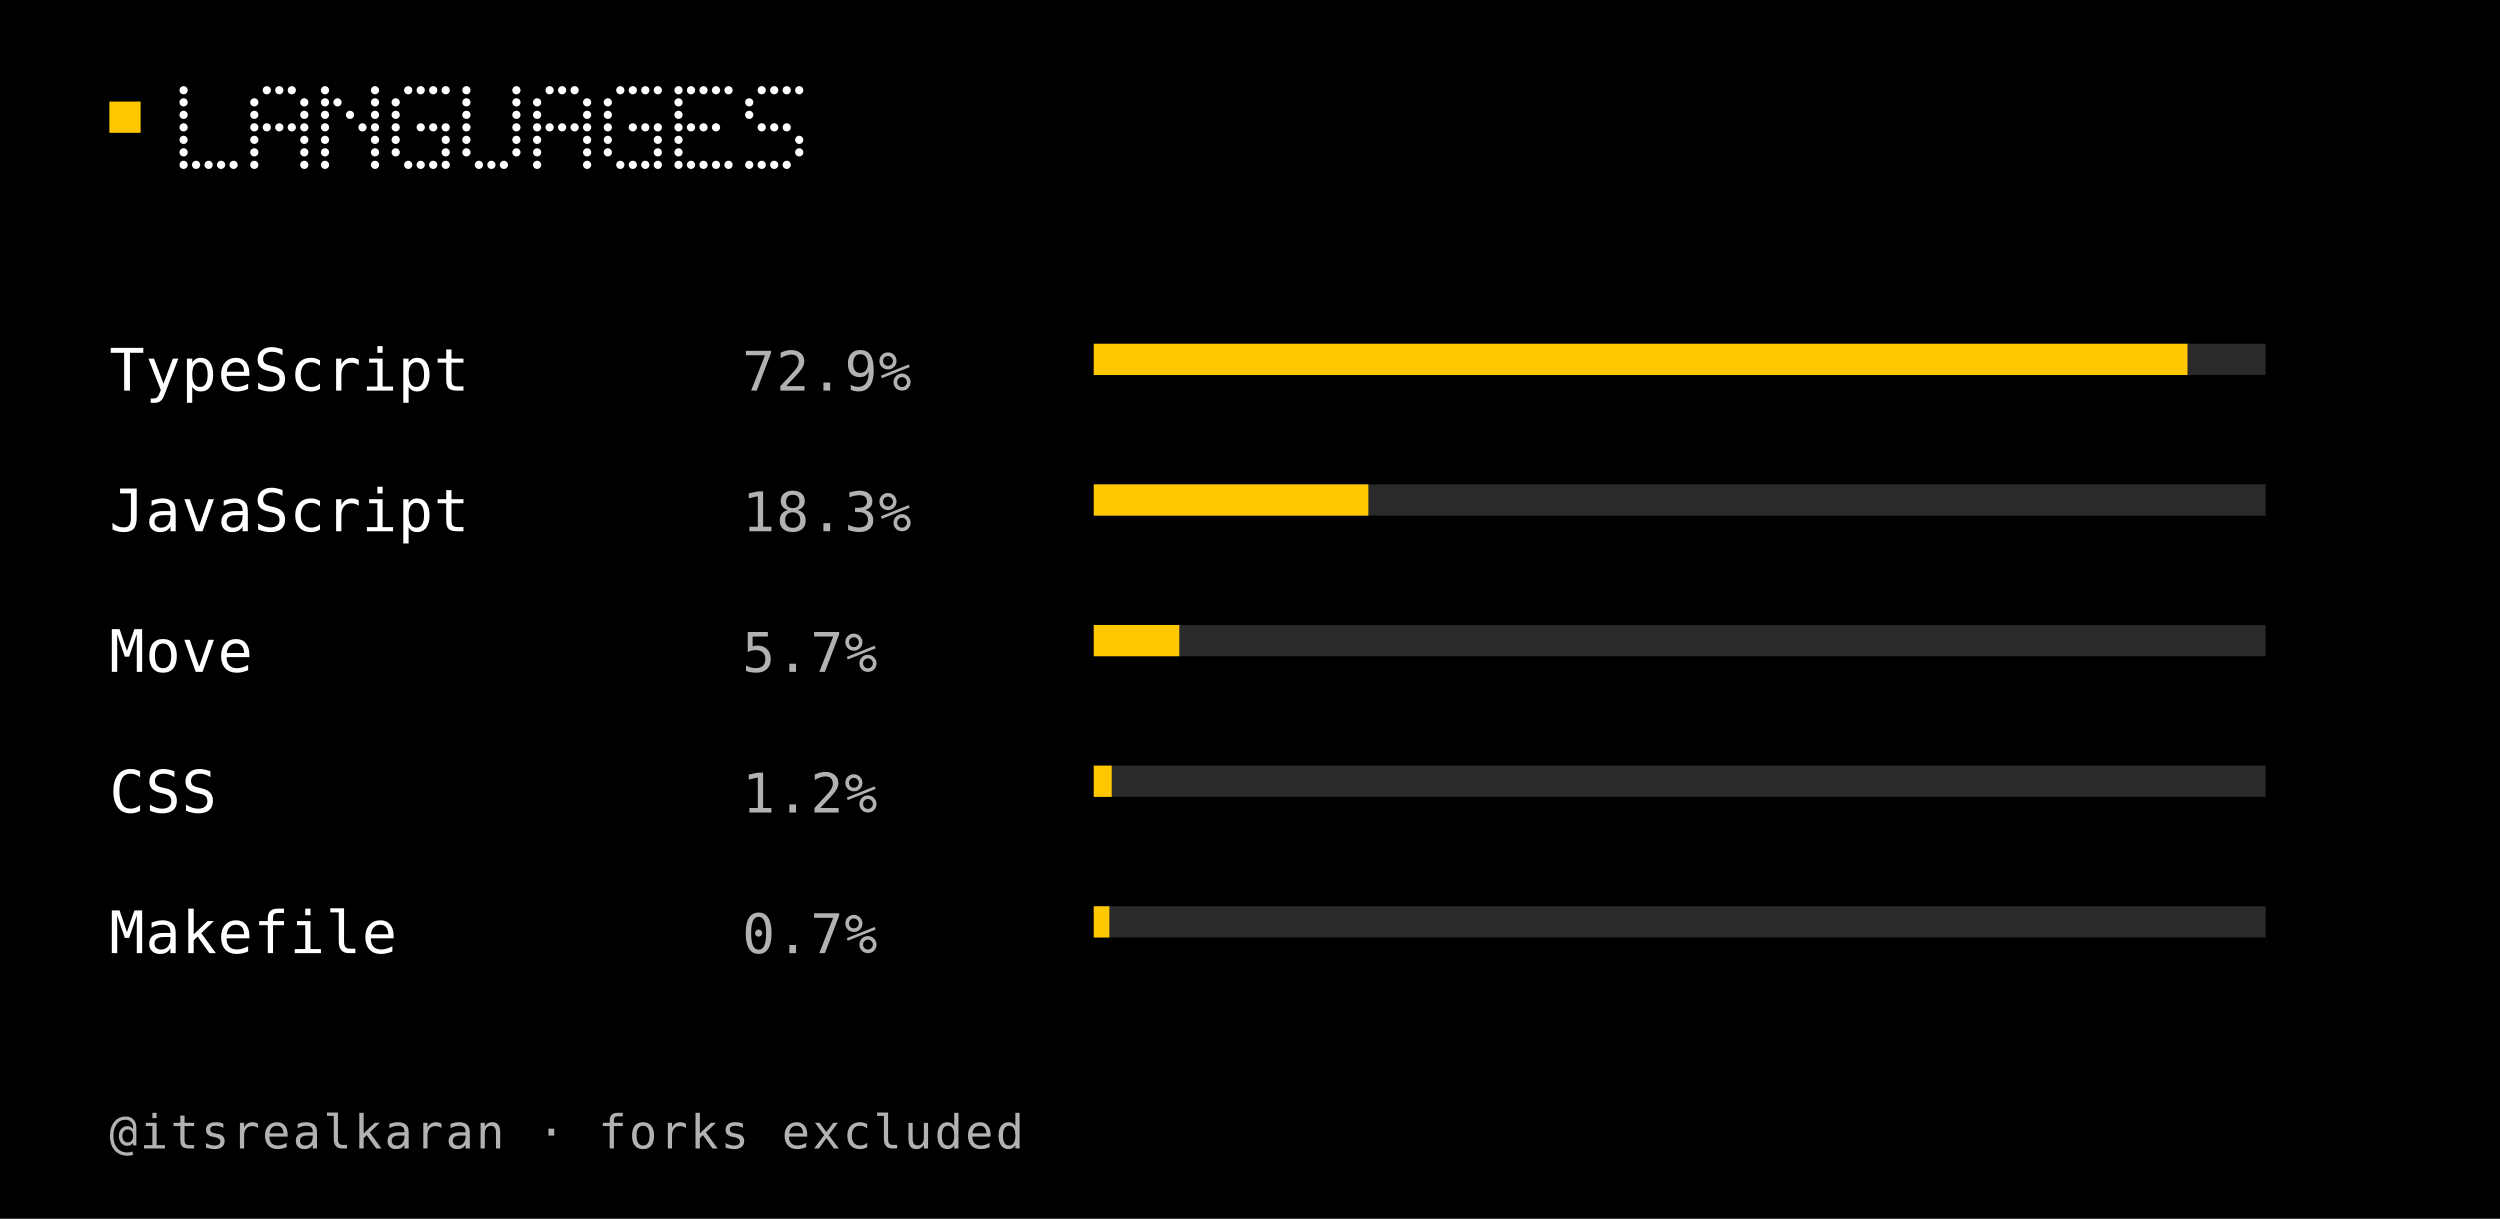
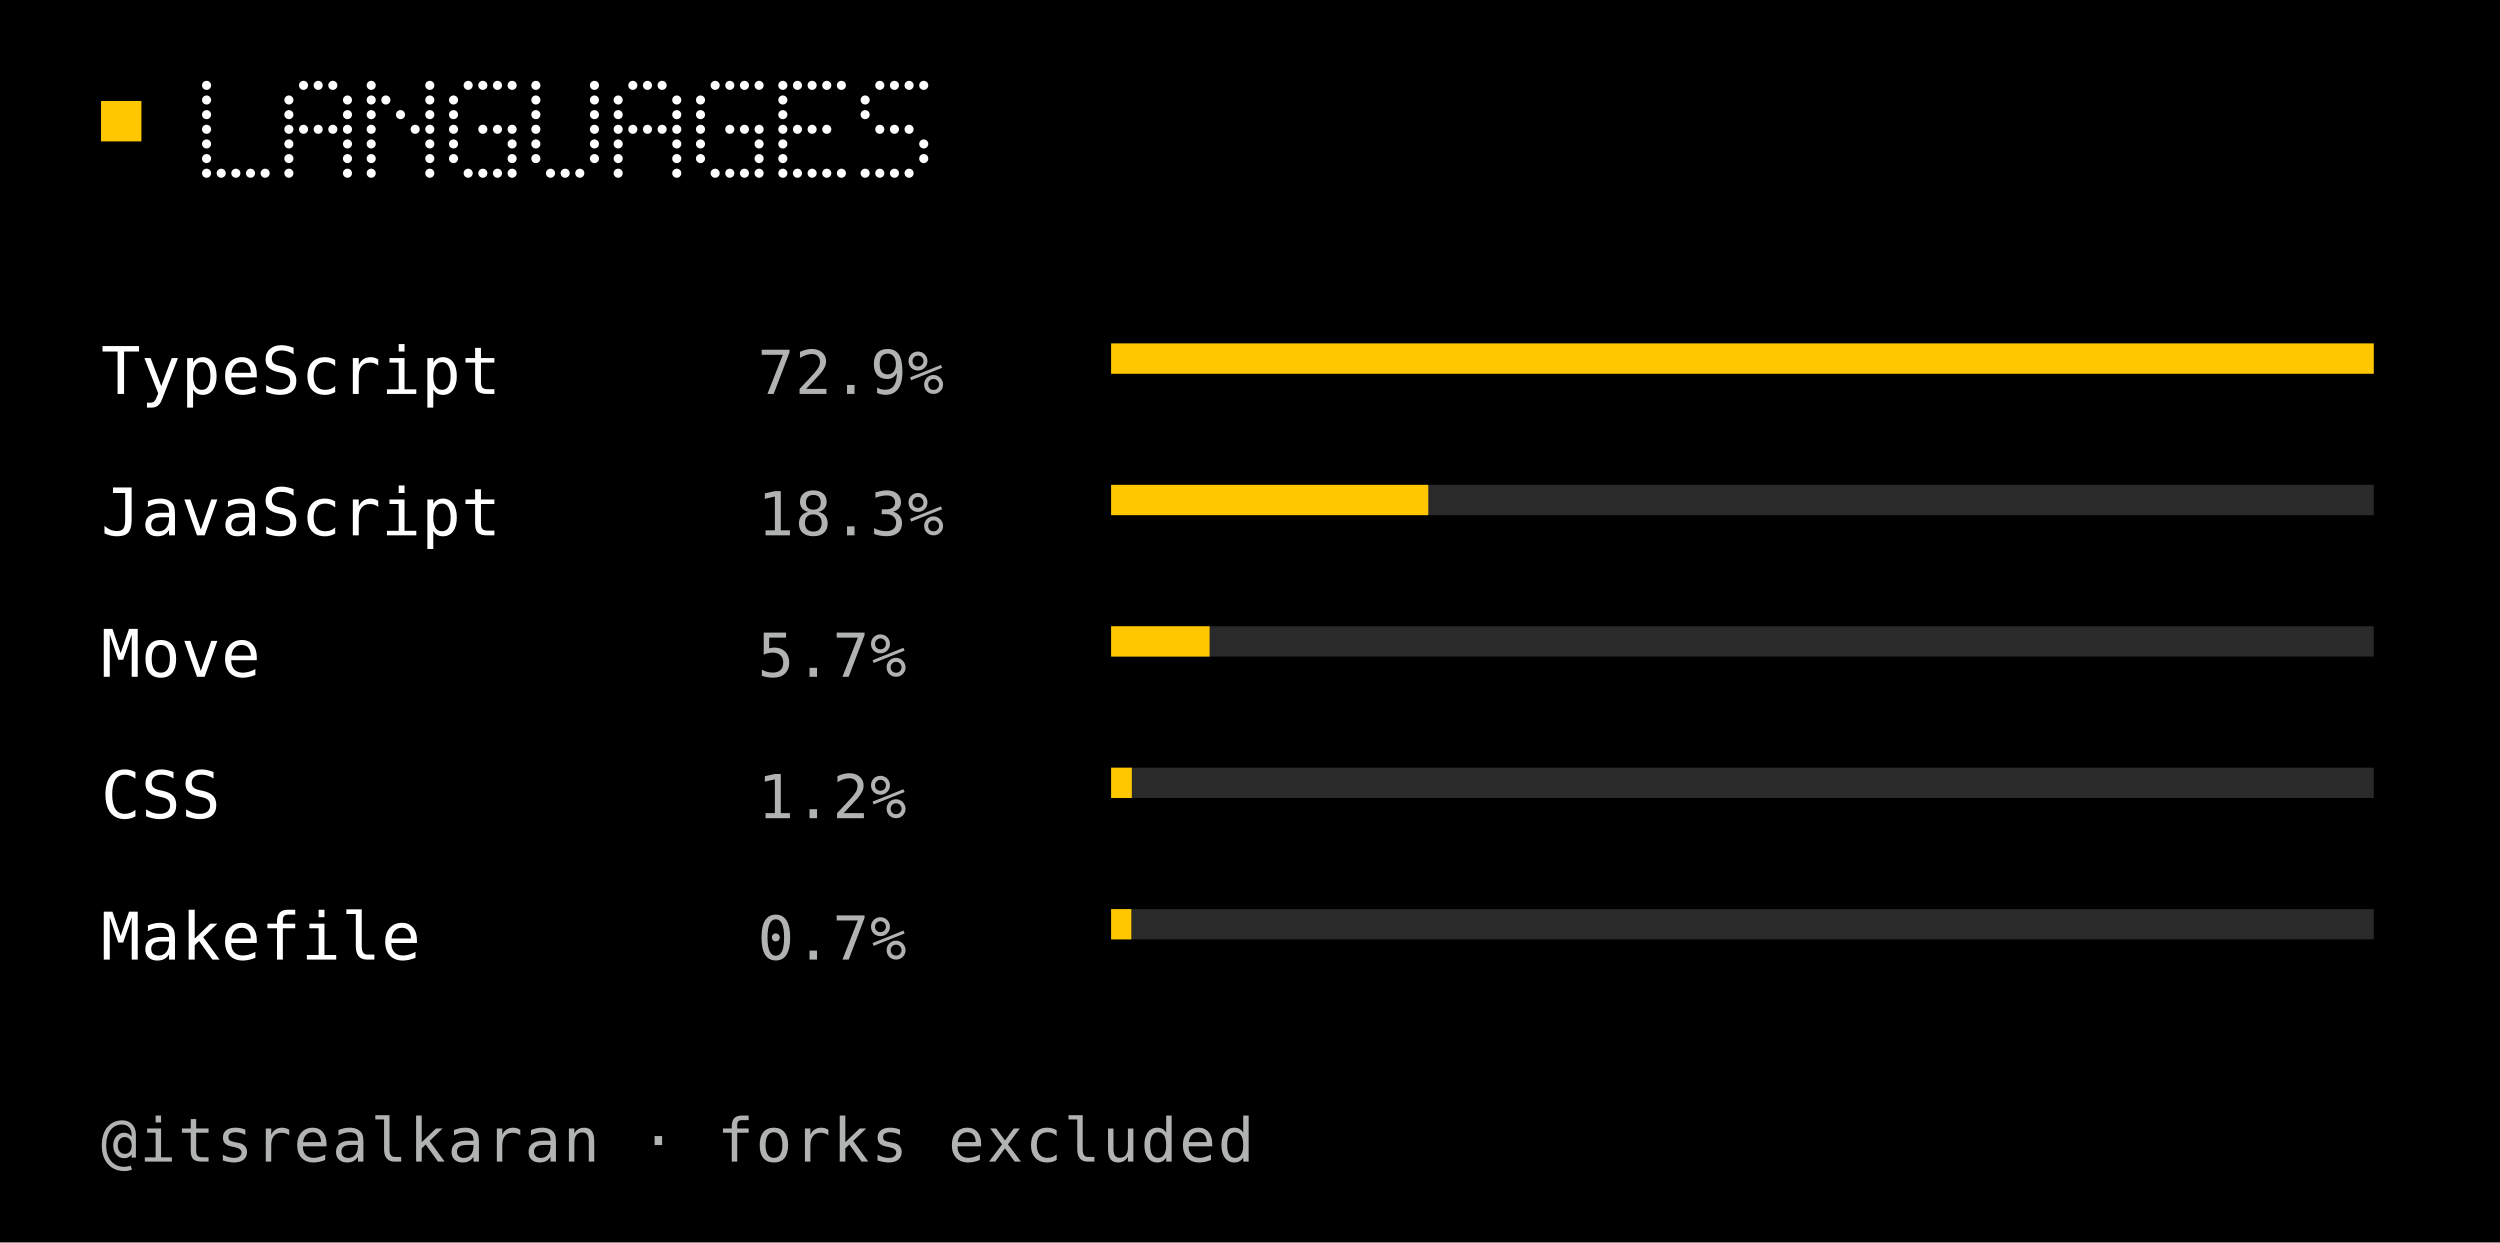
- <svg xmlns="http://www.w3.org/2000/svg" width="640" height="312" viewBox="0 0 640 312" role="img">
-   <rect width="640" height="312" fill="#000000" />
-   <rect x="28" y="26" width="8" height="8" fill="#FFC700" />
-   <circle cx="47.0" cy="23.1" r="1.05" fill="#FFFFFF" />
-   <circle cx="47.0" cy="26.2" r="1.05" fill="#FFFFFF" />
-   <circle cx="47.0" cy="29.4" r="1.05" fill="#FFFFFF" />
-   <circle cx="47.0" cy="32.6" r="1.05" fill="#FFFFFF" />
-   <circle cx="47.0" cy="35.8" r="1.05" fill="#FFFFFF" />
-   <circle cx="47.0" cy="39.0" r="1.05" fill="#FFFFFF" />
-   <circle cx="47.0" cy="42.2" r="1.05" fill="#FFFFFF" />
-   <circle cx="50.2" cy="42.2" r="1.05" fill="#FFFFFF" />
-   <circle cx="53.4" cy="42.2" r="1.05" fill="#FFFFFF" />
-   <circle cx="56.6" cy="42.2" r="1.05" fill="#FFFFFF" />
-   <circle cx="59.8" cy="42.2" r="1.05" fill="#FFFFFF" />
-   <circle cx="68.3" cy="23.1" r="1.05" fill="#FFFFFF" />
-   <circle cx="71.5" cy="23.1" r="1.05" fill="#FFFFFF" />
-   <circle cx="74.7" cy="23.1" r="1.05" fill="#FFFFFF" />
-   <circle cx="65.1" cy="26.2" r="1.05" fill="#FFFFFF" />
-   <circle cx="77.9" cy="26.2" r="1.05" fill="#FFFFFF" />
-   <circle cx="65.1" cy="29.4" r="1.05" fill="#FFFFFF" />
-   <circle cx="77.9" cy="29.4" r="1.05" fill="#FFFFFF" />
-   <circle cx="65.1" cy="32.6" r="1.05" fill="#FFFFFF" />
-   <circle cx="68.3" cy="32.6" r="1.05" fill="#FFFFFF" />
-   <circle cx="71.5" cy="32.6" r="1.05" fill="#FFFFFF" />
-   <circle cx="74.7" cy="32.6" r="1.05" fill="#FFFFFF" />
-   <circle cx="77.9" cy="32.6" r="1.05" fill="#FFFFFF" />
-   <circle cx="65.1" cy="35.8" r="1.05" fill="#FFFFFF" />
-   <circle cx="77.9" cy="35.8" r="1.05" fill="#FFFFFF" />
-   <circle cx="65.1" cy="39.0" r="1.05" fill="#FFFFFF" />
-   <circle cx="77.9" cy="39.0" r="1.05" fill="#FFFFFF" />
-   <circle cx="65.1" cy="42.2" r="1.05" fill="#FFFFFF" />
-   <circle cx="77.9" cy="42.2" r="1.05" fill="#FFFFFF" />
-   <circle cx="83.2" cy="23.1" r="1.05" fill="#FFFFFF" />
-   <circle cx="96.0" cy="23.1" r="1.05" fill="#FFFFFF" />
-   <circle cx="83.2" cy="26.2" r="1.05" fill="#FFFFFF" />
-   <circle cx="86.4" cy="26.2" r="1.05" fill="#FFFFFF" />
-   <circle cx="96.0" cy="26.2" r="1.05" fill="#FFFFFF" />
-   <circle cx="83.2" cy="29.4" r="1.05" fill="#FFFFFF" />
-   <circle cx="89.6" cy="29.4" r="1.05" fill="#FFFFFF" />
-   <circle cx="96.0" cy="29.4" r="1.05" fill="#FFFFFF" />
-   <circle cx="83.2" cy="32.6" r="1.05" fill="#FFFFFF" />
-   <circle cx="92.8" cy="32.6" r="1.05" fill="#FFFFFF" />
-   <circle cx="96.0" cy="32.6" r="1.05" fill="#FFFFFF" />
-   <circle cx="83.2" cy="35.8" r="1.05" fill="#FFFFFF" />
-   <circle cx="96.0" cy="35.8" r="1.05" fill="#FFFFFF" />
-   <circle cx="83.2" cy="39.0" r="1.05" fill="#FFFFFF" />
-   <circle cx="96.0" cy="39.0" r="1.05" fill="#FFFFFF" />
-   <circle cx="83.2" cy="42.2" r="1.05" fill="#FFFFFF" />
-   <circle cx="96.0" cy="42.2" r="1.05" fill="#FFFFFF" />
-   <circle cx="104.5" cy="23.1" r="1.05" fill="#FFFFFF" />
-   <circle cx="107.7" cy="23.1" r="1.05" fill="#FFFFFF" />
-   <circle cx="110.9" cy="23.1" r="1.05" fill="#FFFFFF" />
-   <circle cx="114.1" cy="23.1" r="1.05" fill="#FFFFFF" />
-   <circle cx="101.3" cy="26.2" r="1.05" fill="#FFFFFF" />
-   <circle cx="101.3" cy="29.4" r="1.05" fill="#FFFFFF" />
-   <circle cx="101.3" cy="32.6" r="1.05" fill="#FFFFFF" />
-   <circle cx="107.7" cy="32.6" r="1.05" fill="#FFFFFF" />
-   <circle cx="110.9" cy="32.6" r="1.05" fill="#FFFFFF" />
-   <circle cx="114.1" cy="32.6" r="1.05" fill="#FFFFFF" />
-   <circle cx="101.3" cy="35.8" r="1.05" fill="#FFFFFF" />
-   <circle cx="114.1" cy="35.8" r="1.05" fill="#FFFFFF" />
-   <circle cx="101.3" cy="39.0" r="1.05" fill="#FFFFFF" />
-   <circle cx="114.1" cy="39.0" r="1.05" fill="#FFFFFF" />
-   <circle cx="104.5" cy="42.2" r="1.05" fill="#FFFFFF" />
-   <circle cx="107.7" cy="42.2" r="1.05" fill="#FFFFFF" />
-   <circle cx="110.9" cy="42.2" r="1.05" fill="#FFFFFF" />
-   <circle cx="114.1" cy="42.2" r="1.05" fill="#FFFFFF" />
-   <circle cx="119.4" cy="23.1" r="1.05" fill="#FFFFFF" />
-   <circle cx="132.2" cy="23.1" r="1.05" fill="#FFFFFF" />
-   <circle cx="119.4" cy="26.2" r="1.05" fill="#FFFFFF" />
-   <circle cx="132.2" cy="26.2" r="1.05" fill="#FFFFFF" />
-   <circle cx="119.4" cy="29.4" r="1.05" fill="#FFFFFF" />
-   <circle cx="132.2" cy="29.4" r="1.05" fill="#FFFFFF" />
-   <circle cx="119.4" cy="32.6" r="1.05" fill="#FFFFFF" />
-   <circle cx="132.2" cy="32.6" r="1.05" fill="#FFFFFF" />
-   <circle cx="119.4" cy="35.8" r="1.05" fill="#FFFFFF" />
-   <circle cx="132.2" cy="35.8" r="1.05" fill="#FFFFFF" />
-   <circle cx="119.4" cy="39.0" r="1.05" fill="#FFFFFF" />
-   <circle cx="132.2" cy="39.0" r="1.05" fill="#FFFFFF" />
-   <circle cx="122.6" cy="42.2" r="1.05" fill="#FFFFFF" />
-   <circle cx="125.8" cy="42.2" r="1.05" fill="#FFFFFF" />
-   <circle cx="129.0" cy="42.2" r="1.05" fill="#FFFFFF" />
-   <circle cx="140.7" cy="23.1" r="1.05" fill="#FFFFFF" />
-   <circle cx="143.9" cy="23.1" r="1.05" fill="#FFFFFF" />
-   <circle cx="147.1" cy="23.1" r="1.05" fill="#FFFFFF" />
-   <circle cx="137.5" cy="26.2" r="1.05" fill="#FFFFFF" />
-   <circle cx="150.3" cy="26.2" r="1.05" fill="#FFFFFF" />
-   <circle cx="137.5" cy="29.4" r="1.05" fill="#FFFFFF" />
-   <circle cx="150.3" cy="29.4" r="1.05" fill="#FFFFFF" />
-   <circle cx="137.5" cy="32.6" r="1.05" fill="#FFFFFF" />
-   <circle cx="140.7" cy="32.6" r="1.05" fill="#FFFFFF" />
-   <circle cx="143.9" cy="32.6" r="1.05" fill="#FFFFFF" />
-   <circle cx="147.1" cy="32.6" r="1.05" fill="#FFFFFF" />
-   <circle cx="150.3" cy="32.6" r="1.05" fill="#FFFFFF" />
-   <circle cx="137.5" cy="35.8" r="1.05" fill="#FFFFFF" />
-   <circle cx="150.3" cy="35.8" r="1.05" fill="#FFFFFF" />
-   <circle cx="137.5" cy="39.0" r="1.05" fill="#FFFFFF" />
-   <circle cx="150.3" cy="39.0" r="1.05" fill="#FFFFFF" />
-   <circle cx="137.5" cy="42.2" r="1.05" fill="#FFFFFF" />
-   <circle cx="150.3" cy="42.2" r="1.05" fill="#FFFFFF" />
-   <circle cx="158.8" cy="23.1" r="1.05" fill="#FFFFFF" />
-   <circle cx="162.0" cy="23.1" r="1.05" fill="#FFFFFF" />
-   <circle cx="165.2" cy="23.1" r="1.05" fill="#FFFFFF" />
-   <circle cx="168.4" cy="23.1" r="1.05" fill="#FFFFFF" />
-   <circle cx="155.6" cy="26.2" r="1.05" fill="#FFFFFF" />
-   <circle cx="155.6" cy="29.4" r="1.05" fill="#FFFFFF" />
-   <circle cx="155.6" cy="32.6" r="1.05" fill="#FFFFFF" />
-   <circle cx="162.0" cy="32.6" r="1.05" fill="#FFFFFF" />
-   <circle cx="165.2" cy="32.6" r="1.05" fill="#FFFFFF" />
-   <circle cx="168.4" cy="32.6" r="1.05" fill="#FFFFFF" />
-   <circle cx="155.6" cy="35.8" r="1.05" fill="#FFFFFF" />
-   <circle cx="168.4" cy="35.8" r="1.05" fill="#FFFFFF" />
-   <circle cx="155.6" cy="39.0" r="1.05" fill="#FFFFFF" />
-   <circle cx="168.4" cy="39.0" r="1.05" fill="#FFFFFF" />
-   <circle cx="158.8" cy="42.2" r="1.05" fill="#FFFFFF" />
-   <circle cx="162.0" cy="42.2" r="1.05" fill="#FFFFFF" />
-   <circle cx="165.2" cy="42.2" r="1.05" fill="#FFFFFF" />
-   <circle cx="168.4" cy="42.2" r="1.05" fill="#FFFFFF" />
-   <circle cx="173.7" cy="23.1" r="1.05" fill="#FFFFFF" />
-   <circle cx="176.9" cy="23.1" r="1.05" fill="#FFFFFF" />
-   <circle cx="180.1" cy="23.1" r="1.05" fill="#FFFFFF" />
-   <circle cx="183.3" cy="23.1" r="1.05" fill="#FFFFFF" />
-   <circle cx="186.5" cy="23.1" r="1.05" fill="#FFFFFF" />
-   <circle cx="173.7" cy="26.2" r="1.05" fill="#FFFFFF" />
-   <circle cx="173.7" cy="29.4" r="1.05" fill="#FFFFFF" />
-   <circle cx="173.7" cy="32.6" r="1.05" fill="#FFFFFF" />
-   <circle cx="176.9" cy="32.6" r="1.05" fill="#FFFFFF" />
-   <circle cx="180.1" cy="32.6" r="1.05" fill="#FFFFFF" />
-   <circle cx="183.3" cy="32.6" r="1.05" fill="#FFFFFF" />
-   <circle cx="173.7" cy="35.8" r="1.05" fill="#FFFFFF" />
-   <circle cx="173.7" cy="39.0" r="1.05" fill="#FFFFFF" />
-   <circle cx="173.7" cy="42.2" r="1.05" fill="#FFFFFF" />
-   <circle cx="176.9" cy="42.2" r="1.05" fill="#FFFFFF" />
-   <circle cx="180.1" cy="42.2" r="1.05" fill="#FFFFFF" />
-   <circle cx="183.3" cy="42.2" r="1.05" fill="#FFFFFF" />
-   <circle cx="186.5" cy="42.2" r="1.05" fill="#FFFFFF" />
-   <circle cx="195.0" cy="23.1" r="1.05" fill="#FFFFFF" />
-   <circle cx="198.2" cy="23.1" r="1.05" fill="#FFFFFF" />
-   <circle cx="201.4" cy="23.1" r="1.05" fill="#FFFFFF" />
-   <circle cx="204.6" cy="23.1" r="1.05" fill="#FFFFFF" />
-   <circle cx="191.8" cy="26.2" r="1.05" fill="#FFFFFF" />
-   <circle cx="191.8" cy="29.4" r="1.05" fill="#FFFFFF" />
-   <circle cx="195.0" cy="32.6" r="1.05" fill="#FFFFFF" />
-   <circle cx="198.2" cy="32.6" r="1.05" fill="#FFFFFF" />
-   <circle cx="201.4" cy="32.6" r="1.05" fill="#FFFFFF" />
-   <circle cx="204.6" cy="35.8" r="1.05" fill="#FFFFFF" />
-   <circle cx="204.6" cy="39.0" r="1.05" fill="#FFFFFF" />
-   <circle cx="191.8" cy="42.2" r="1.05" fill="#FFFFFF" />
-   <circle cx="195.0" cy="42.2" r="1.05" fill="#FFFFFF" />
-   <circle cx="198.2" cy="42.2" r="1.05" fill="#FFFFFF" />
-   <circle cx="201.4" cy="42.2" r="1.05" fill="#FFFFFF" />
-   <text x="28" y="100" fill="#FFFFFF" font-family="ui-monospace, Geist Mono, monospace" font-size="15" letter-spacing="0.2" dominant-baseline="auto">TypeScript</text>
-   <text x="190" y="100" fill="#B1B3B3" font-family="ui-monospace, Geist Mono, monospace" font-size="14" letter-spacing="0.3" dominant-baseline="auto">72.9%</text>
-   <rect x="280" y="88" width="300" height="8" fill="#2A2A2A" />
-   <rect x="280" y="88" width="280.0" height="8" fill="#FFC700" />
-   <text x="28" y="136" fill="#FFFFFF" font-family="ui-monospace, Geist Mono, monospace" font-size="15" letter-spacing="0.2" dominant-baseline="auto">JavaScript</text>
-   <text x="190" y="136" fill="#B1B3B3" font-family="ui-monospace, Geist Mono, monospace" font-size="14" letter-spacing="0.3" dominant-baseline="auto">18.3%</text>
-   <rect x="280" y="124" width="300" height="8" fill="#2A2A2A" />
-   <rect x="280" y="124" width="70.3" height="8" fill="#FFC700" />
-   <text x="28" y="172" fill="#FFFFFF" font-family="ui-monospace, Geist Mono, monospace" font-size="15" letter-spacing="0.2" dominant-baseline="auto">Move</text>
-   <text x="190" y="172" fill="#B1B3B3" font-family="ui-monospace, Geist Mono, monospace" font-size="14" letter-spacing="0.3" dominant-baseline="auto">5.7%</text>
-   <rect x="280" y="160" width="300" height="8" fill="#2A2A2A" />
-   <rect x="280" y="160" width="21.9" height="8" fill="#FFC700" />
-   <text x="28" y="208" fill="#FFFFFF" font-family="ui-monospace, Geist Mono, monospace" font-size="15" letter-spacing="0.2" dominant-baseline="auto">CSS</text>
-   <text x="190" y="208" fill="#B1B3B3" font-family="ui-monospace, Geist Mono, monospace" font-size="14" letter-spacing="0.3" dominant-baseline="auto">1.2%</text>
-   <rect x="280" y="196" width="300" height="8" fill="#2A2A2A" />
-   <rect x="280" y="196" width="4.6" height="8" fill="#FFC700" />
-   <text x="28" y="244" fill="#FFFFFF" font-family="ui-monospace, Geist Mono, monospace" font-size="15" letter-spacing="0.2" dominant-baseline="auto">Makefile</text>
-   <text x="190" y="244" fill="#B1B3B3" font-family="ui-monospace, Geist Mono, monospace" font-size="14" letter-spacing="0.3" dominant-baseline="auto">0.7%</text>
-   <rect x="280" y="232" width="300" height="8" fill="#2A2A2A" />
-   <rect x="280" y="232" width="4.0" height="8" fill="#FFC700" />
-   <text x="28" y="294" fill="#B1B3B3" font-family="ui-monospace, Geist Mono, monospace" font-size="12" letter-spacing="0.6" dominant-baseline="auto">@itsrealkaran · forks excluded</text>
+ <svg xmlns="http://www.w3.org/2000/svg" width="495" height="246" viewBox="0 0 495 246" role="img">
+   <rect width="495" height="246" fill="#000000" />
+   <rect x="20" y="20" width="8" height="8" fill="#FFC700" />
+   <circle cx="40.9" cy="16.9" r="0.90" fill="#FFFFFF" />
+   <circle cx="40.9" cy="19.8" r="0.90" fill="#FFFFFF" />
+   <circle cx="40.9" cy="22.7" r="0.90" fill="#FFFFFF" />
+   <circle cx="40.9" cy="25.6" r="0.90" fill="#FFFFFF" />
+   <circle cx="40.9" cy="28.5" r="0.90" fill="#FFFFFF" />
+   <circle cx="40.9" cy="31.4" r="0.90" fill="#FFFFFF" />
+   <circle cx="40.9" cy="34.3" r="0.90" fill="#FFFFFF" />
+   <circle cx="43.8" cy="34.3" r="0.90" fill="#FFFFFF" />
+   <circle cx="46.7" cy="34.3" r="0.90" fill="#FFFFFF" />
+   <circle cx="49.6" cy="34.3" r="0.90" fill="#FFFFFF" />
+   <circle cx="52.5" cy="34.3" r="0.90" fill="#FFFFFF" />
+   <circle cx="60.1" cy="16.9" r="0.90" fill="#FFFFFF" />
+   <circle cx="63.0" cy="16.9" r="0.90" fill="#FFFFFF" />
+   <circle cx="65.9" cy="16.9" r="0.90" fill="#FFFFFF" />
+   <circle cx="57.2" cy="19.8" r="0.90" fill="#FFFFFF" />
+   <circle cx="68.8" cy="19.8" r="0.90" fill="#FFFFFF" />
+   <circle cx="57.2" cy="22.7" r="0.90" fill="#FFFFFF" />
+   <circle cx="68.8" cy="22.7" r="0.90" fill="#FFFFFF" />
+   <circle cx="57.2" cy="25.6" r="0.90" fill="#FFFFFF" />
+   <circle cx="60.1" cy="25.6" r="0.90" fill="#FFFFFF" />
+   <circle cx="63.0" cy="25.6" r="0.90" fill="#FFFFFF" />
+   <circle cx="65.9" cy="25.6" r="0.90" fill="#FFFFFF" />
+   <circle cx="68.8" cy="25.6" r="0.90" fill="#FFFFFF" />
+   <circle cx="57.2" cy="28.5" r="0.90" fill="#FFFFFF" />
+   <circle cx="68.8" cy="28.5" r="0.90" fill="#FFFFFF" />
+   <circle cx="57.2" cy="31.4" r="0.90" fill="#FFFFFF" />
+   <circle cx="68.8" cy="31.4" r="0.90" fill="#FFFFFF" />
+   <circle cx="57.2" cy="34.3" r="0.90" fill="#FFFFFF" />
+   <circle cx="68.8" cy="34.3" r="0.90" fill="#FFFFFF" />
+   <circle cx="73.5" cy="16.9" r="0.90" fill="#FFFFFF" />
+   <circle cx="85.1" cy="16.9" r="0.90" fill="#FFFFFF" />
+   <circle cx="73.5" cy="19.8" r="0.90" fill="#FFFFFF" />
+   <circle cx="76.4" cy="19.8" r="0.90" fill="#FFFFFF" />
+   <circle cx="85.1" cy="19.8" r="0.90" fill="#FFFFFF" />
+   <circle cx="73.5" cy="22.7" r="0.90" fill="#FFFFFF" />
+   <circle cx="79.3" cy="22.7" r="0.90" fill="#FFFFFF" />
+   <circle cx="85.1" cy="22.7" r="0.90" fill="#FFFFFF" />
+   <circle cx="73.5" cy="25.6" r="0.90" fill="#FFFFFF" />
+   <circle cx="82.2" cy="25.6" r="0.90" fill="#FFFFFF" />
+   <circle cx="85.1" cy="25.6" r="0.90" fill="#FFFFFF" />
+   <circle cx="73.5" cy="28.5" r="0.90" fill="#FFFFFF" />
+   <circle cx="85.1" cy="28.5" r="0.90" fill="#FFFFFF" />
+   <circle cx="73.5" cy="31.4" r="0.90" fill="#FFFFFF" />
+   <circle cx="85.1" cy="31.4" r="0.90" fill="#FFFFFF" />
+   <circle cx="73.5" cy="34.3" r="0.90" fill="#FFFFFF" />
+   <circle cx="85.1" cy="34.3" r="0.90" fill="#FFFFFF" />
+   <circle cx="92.7" cy="16.9" r="0.90" fill="#FFFFFF" />
+   <circle cx="95.6" cy="16.9" r="0.90" fill="#FFFFFF" />
+   <circle cx="98.5" cy="16.9" r="0.90" fill="#FFFFFF" />
+   <circle cx="101.4" cy="16.9" r="0.90" fill="#FFFFFF" />
+   <circle cx="89.8" cy="19.8" r="0.90" fill="#FFFFFF" />
+   <circle cx="89.8" cy="22.7" r="0.90" fill="#FFFFFF" />
+   <circle cx="89.8" cy="25.6" r="0.90" fill="#FFFFFF" />
+   <circle cx="95.6" cy="25.6" r="0.90" fill="#FFFFFF" />
+   <circle cx="98.5" cy="25.6" r="0.90" fill="#FFFFFF" />
+   <circle cx="101.4" cy="25.6" r="0.90" fill="#FFFFFF" />
+   <circle cx="89.8" cy="28.5" r="0.90" fill="#FFFFFF" />
+   <circle cx="101.4" cy="28.5" r="0.90" fill="#FFFFFF" />
+   <circle cx="89.8" cy="31.4" r="0.90" fill="#FFFFFF" />
+   <circle cx="101.4" cy="31.4" r="0.90" fill="#FFFFFF" />
+   <circle cx="92.7" cy="34.3" r="0.90" fill="#FFFFFF" />
+   <circle cx="95.6" cy="34.3" r="0.90" fill="#FFFFFF" />
+   <circle cx="98.5" cy="34.3" r="0.90" fill="#FFFFFF" />
+   <circle cx="101.4" cy="34.3" r="0.90" fill="#FFFFFF" />
+   <circle cx="106.1" cy="16.9" r="0.90" fill="#FFFFFF" />
+   <circle cx="117.7" cy="16.9" r="0.90" fill="#FFFFFF" />
+   <circle cx="106.1" cy="19.8" r="0.90" fill="#FFFFFF" />
+   <circle cx="117.7" cy="19.8" r="0.90" fill="#FFFFFF" />
+   <circle cx="106.1" cy="22.7" r="0.90" fill="#FFFFFF" />
+   <circle cx="117.7" cy="22.7" r="0.90" fill="#FFFFFF" />
+   <circle cx="106.1" cy="25.6" r="0.90" fill="#FFFFFF" />
+   <circle cx="117.7" cy="25.6" r="0.90" fill="#FFFFFF" />
+   <circle cx="106.1" cy="28.5" r="0.90" fill="#FFFFFF" />
+   <circle cx="117.7" cy="28.5" r="0.90" fill="#FFFFFF" />
+   <circle cx="106.1" cy="31.4" r="0.90" fill="#FFFFFF" />
+   <circle cx="117.7" cy="31.4" r="0.90" fill="#FFFFFF" />
+   <circle cx="109.0" cy="34.3" r="0.90" fill="#FFFFFF" />
+   <circle cx="111.9" cy="34.3" r="0.90" fill="#FFFFFF" />
+   <circle cx="114.8" cy="34.3" r="0.90" fill="#FFFFFF" />
+   <circle cx="125.3" cy="16.9" r="0.90" fill="#FFFFFF" />
+   <circle cx="128.2" cy="16.9" r="0.90" fill="#FFFFFF" />
+   <circle cx="131.1" cy="16.9" r="0.90" fill="#FFFFFF" />
+   <circle cx="122.4" cy="19.8" r="0.90" fill="#FFFFFF" />
+   <circle cx="134.0" cy="19.8" r="0.90" fill="#FFFFFF" />
+   <circle cx="122.4" cy="22.7" r="0.90" fill="#FFFFFF" />
+   <circle cx="134.0" cy="22.7" r="0.90" fill="#FFFFFF" />
+   <circle cx="122.4" cy="25.6" r="0.90" fill="#FFFFFF" />
+   <circle cx="125.3" cy="25.6" r="0.90" fill="#FFFFFF" />
+   <circle cx="128.2" cy="25.6" r="0.90" fill="#FFFFFF" />
+   <circle cx="131.1" cy="25.6" r="0.90" fill="#FFFFFF" />
+   <circle cx="134.0" cy="25.6" r="0.90" fill="#FFFFFF" />
+   <circle cx="122.4" cy="28.5" r="0.90" fill="#FFFFFF" />
+   <circle cx="134.0" cy="28.5" r="0.90" fill="#FFFFFF" />
+   <circle cx="122.4" cy="31.4" r="0.90" fill="#FFFFFF" />
+   <circle cx="134.0" cy="31.4" r="0.90" fill="#FFFFFF" />
+   <circle cx="122.4" cy="34.3" r="0.90" fill="#FFFFFF" />
+   <circle cx="134.0" cy="34.3" r="0.90" fill="#FFFFFF" />
+   <circle cx="141.6" cy="16.9" r="0.90" fill="#FFFFFF" />
+   <circle cx="144.5" cy="16.9" r="0.90" fill="#FFFFFF" />
+   <circle cx="147.4" cy="16.9" r="0.90" fill="#FFFFFF" />
+   <circle cx="150.3" cy="16.9" r="0.90" fill="#FFFFFF" />
+   <circle cx="138.7" cy="19.8" r="0.90" fill="#FFFFFF" />
+   <circle cx="138.7" cy="22.7" r="0.90" fill="#FFFFFF" />
+   <circle cx="138.7" cy="25.6" r="0.90" fill="#FFFFFF" />
+   <circle cx="144.5" cy="25.6" r="0.90" fill="#FFFFFF" />
+   <circle cx="147.4" cy="25.6" r="0.90" fill="#FFFFFF" />
+   <circle cx="150.3" cy="25.6" r="0.90" fill="#FFFFFF" />
+   <circle cx="138.7" cy="28.5" r="0.90" fill="#FFFFFF" />
+   <circle cx="150.3" cy="28.5" r="0.90" fill="#FFFFFF" />
+   <circle cx="138.7" cy="31.4" r="0.90" fill="#FFFFFF" />
+   <circle cx="150.3" cy="31.4" r="0.90" fill="#FFFFFF" />
+   <circle cx="141.6" cy="34.3" r="0.90" fill="#FFFFFF" />
+   <circle cx="144.5" cy="34.3" r="0.90" fill="#FFFFFF" />
+   <circle cx="147.4" cy="34.3" r="0.90" fill="#FFFFFF" />
+   <circle cx="150.3" cy="34.3" r="0.90" fill="#FFFFFF" />
+   <circle cx="155.0" cy="16.9" r="0.90" fill="#FFFFFF" />
+   <circle cx="157.9" cy="16.9" r="0.90" fill="#FFFFFF" />
+   <circle cx="160.8" cy="16.9" r="0.90" fill="#FFFFFF" />
+   <circle cx="163.7" cy="16.9" r="0.90" fill="#FFFFFF" />
+   <circle cx="166.6" cy="16.9" r="0.90" fill="#FFFFFF" />
+   <circle cx="155.0" cy="19.8" r="0.90" fill="#FFFFFF" />
+   <circle cx="155.0" cy="22.7" r="0.90" fill="#FFFFFF" />
+   <circle cx="155.0" cy="25.6" r="0.90" fill="#FFFFFF" />
+   <circle cx="157.9" cy="25.6" r="0.90" fill="#FFFFFF" />
+   <circle cx="160.8" cy="25.6" r="0.90" fill="#FFFFFF" />
+   <circle cx="163.7" cy="25.6" r="0.90" fill="#FFFFFF" />
+   <circle cx="155.0" cy="28.5" r="0.90" fill="#FFFFFF" />
+   <circle cx="155.0" cy="31.4" r="0.90" fill="#FFFFFF" />
+   <circle cx="155.0" cy="34.3" r="0.90" fill="#FFFFFF" />
+   <circle cx="157.9" cy="34.3" r="0.90" fill="#FFFFFF" />
+   <circle cx="160.8" cy="34.3" r="0.90" fill="#FFFFFF" />
+   <circle cx="163.7" cy="34.3" r="0.90" fill="#FFFFFF" />
+   <circle cx="166.6" cy="34.3" r="0.90" fill="#FFFFFF" />
+   <circle cx="174.2" cy="16.9" r="0.90" fill="#FFFFFF" />
+   <circle cx="177.1" cy="16.9" r="0.90" fill="#FFFFFF" />
+   <circle cx="180.0" cy="16.9" r="0.90" fill="#FFFFFF" />
+   <circle cx="182.9" cy="16.9" r="0.90" fill="#FFFFFF" />
+   <circle cx="171.3" cy="19.8" r="0.90" fill="#FFFFFF" />
+   <circle cx="171.3" cy="22.7" r="0.90" fill="#FFFFFF" />
+   <circle cx="174.2" cy="25.6" r="0.90" fill="#FFFFFF" />
+   <circle cx="177.1" cy="25.6" r="0.90" fill="#FFFFFF" />
+   <circle cx="180.0" cy="25.6" r="0.90" fill="#FFFFFF" />
+   <circle cx="182.9" cy="28.5" r="0.90" fill="#FFFFFF" />
+   <circle cx="182.9" cy="31.4" r="0.90" fill="#FFFFFF" />
+   <circle cx="171.3" cy="34.3" r="0.90" fill="#FFFFFF" />
+   <circle cx="174.2" cy="34.3" r="0.90" fill="#FFFFFF" />
+   <circle cx="177.1" cy="34.3" r="0.90" fill="#FFFFFF" />
+   <circle cx="180.0" cy="34.3" r="0.90" fill="#FFFFFF" />
+   <text x="20" y="78" fill="#FFFFFF" font-family="ui-monospace, Geist Mono, monospace" font-size="13" letter-spacing="0.1" dominant-baseline="auto">TypeScript</text>
+   <text x="150" y="78" fill="#B1B3B3" font-family="ui-monospace, Geist Mono, monospace" font-size="12" letter-spacing="0.2" dominant-baseline="auto">72.9%</text>
+   <rect x="220" y="68" width="250" height="6" fill="#2A2A2A" />
+   <rect x="220" y="68" width="250.0" height="6" fill="#FFC700" />
+   <text x="20" y="106" fill="#FFFFFF" font-family="ui-monospace, Geist Mono, monospace" font-size="13" letter-spacing="0.1" dominant-baseline="auto">JavaScript</text>
+   <text x="150" y="106" fill="#B1B3B3" font-family="ui-monospace, Geist Mono, monospace" font-size="12" letter-spacing="0.2" dominant-baseline="auto">18.3%</text>
+   <rect x="220" y="96" width="250" height="6" fill="#2A2A2A" />
+   <rect x="220" y="96" width="62.8" height="6" fill="#FFC700" />
+   <text x="20" y="134" fill="#FFFFFF" font-family="ui-monospace, Geist Mono, monospace" font-size="13" letter-spacing="0.1" dominant-baseline="auto">Move</text>
+   <text x="150" y="134" fill="#B1B3B3" font-family="ui-monospace, Geist Mono, monospace" font-size="12" letter-spacing="0.2" dominant-baseline="auto">5.7%</text>
+   <rect x="220" y="124" width="250" height="6" fill="#2A2A2A" />
+   <rect x="220" y="124" width="19.5" height="6" fill="#FFC700" />
+   <text x="20" y="162" fill="#FFFFFF" font-family="ui-monospace, Geist Mono, monospace" font-size="13" letter-spacing="0.1" dominant-baseline="auto">CSS</text>
+   <text x="150" y="162" fill="#B1B3B3" font-family="ui-monospace, Geist Mono, monospace" font-size="12" letter-spacing="0.2" dominant-baseline="auto">1.2%</text>
+   <rect x="220" y="152" width="250" height="6" fill="#2A2A2A" />
+   <rect x="220" y="152" width="4.1" height="6" fill="#FFC700" />
+   <text x="20" y="190" fill="#FFFFFF" font-family="ui-monospace, Geist Mono, monospace" font-size="13" letter-spacing="0.1" dominant-baseline="auto">Makefile</text>
+   <text x="150" y="190" fill="#B1B3B3" font-family="ui-monospace, Geist Mono, monospace" font-size="12" letter-spacing="0.2" dominant-baseline="auto">0.7%</text>
+   <rect x="220" y="180" width="250" height="6" fill="#2A2A2A" />
+   <rect x="220" y="180" width="4.0" height="6" fill="#FFC700" />
+   <text x="20" y="230" fill="#B1B3B3" font-family="ui-monospace, Geist Mono, monospace" font-size="12" letter-spacing="0.4" dominant-baseline="auto">@itsrealkaran · forks excluded</text>
</svg>
